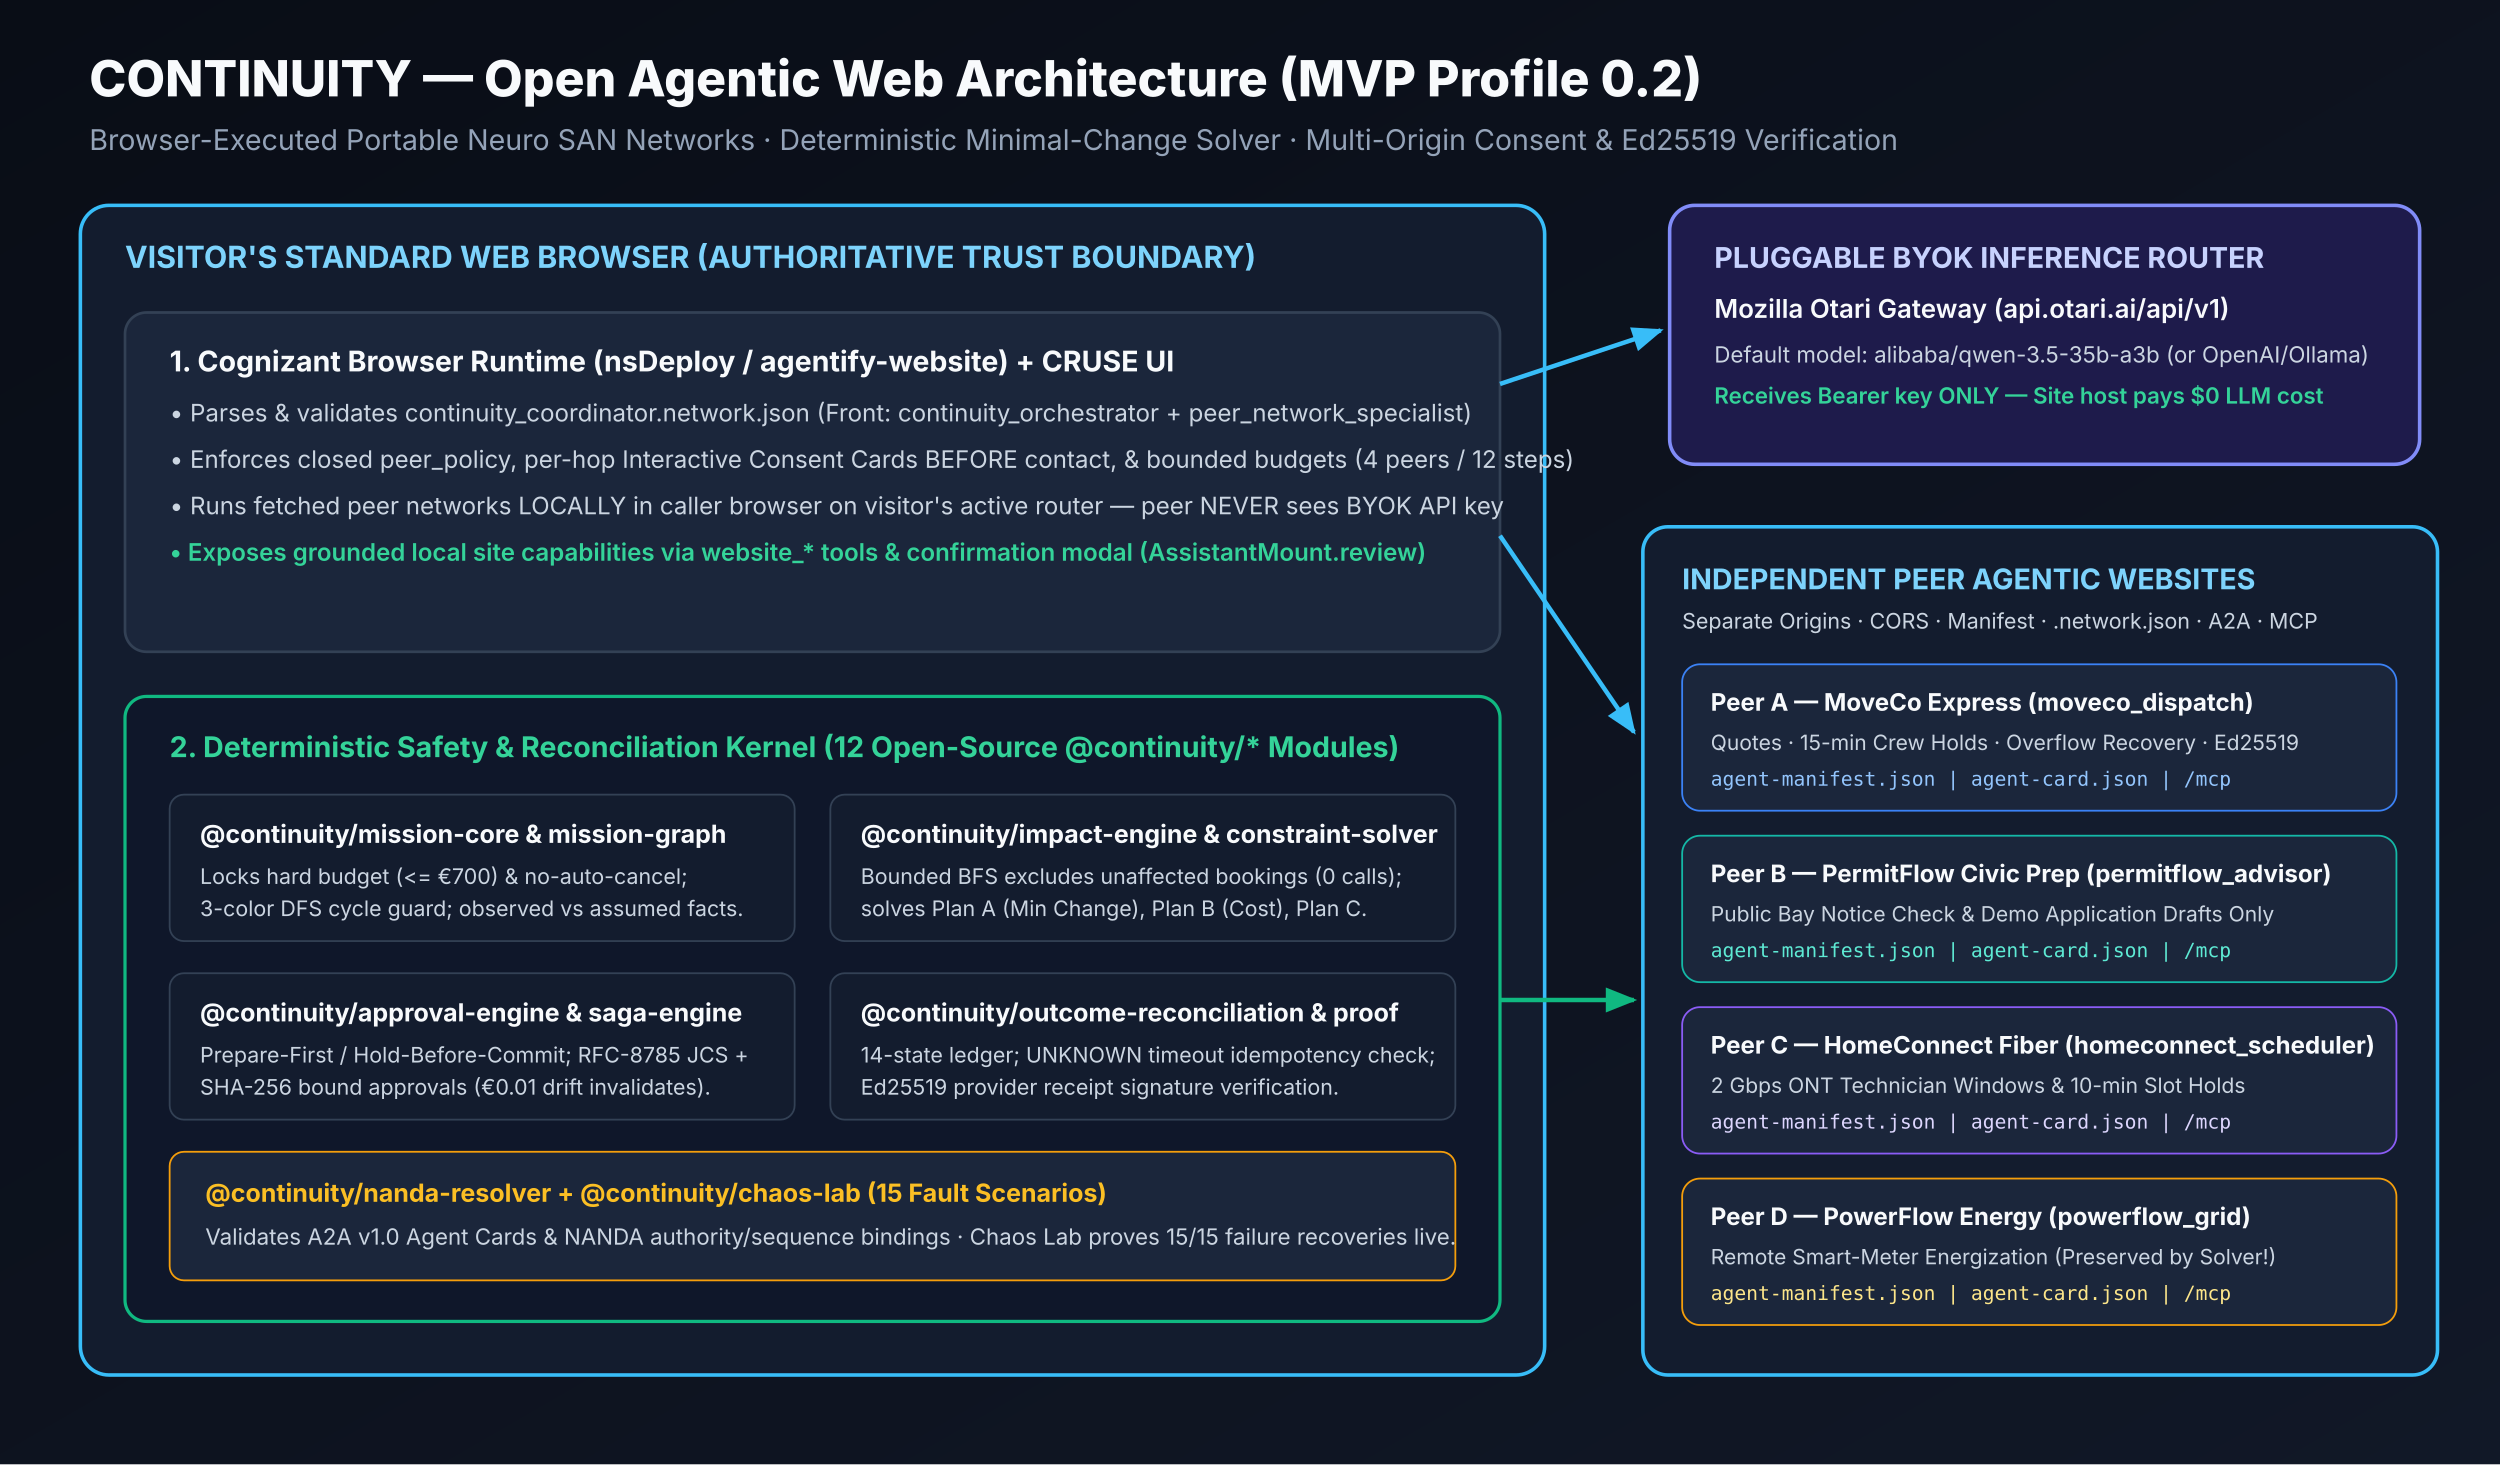
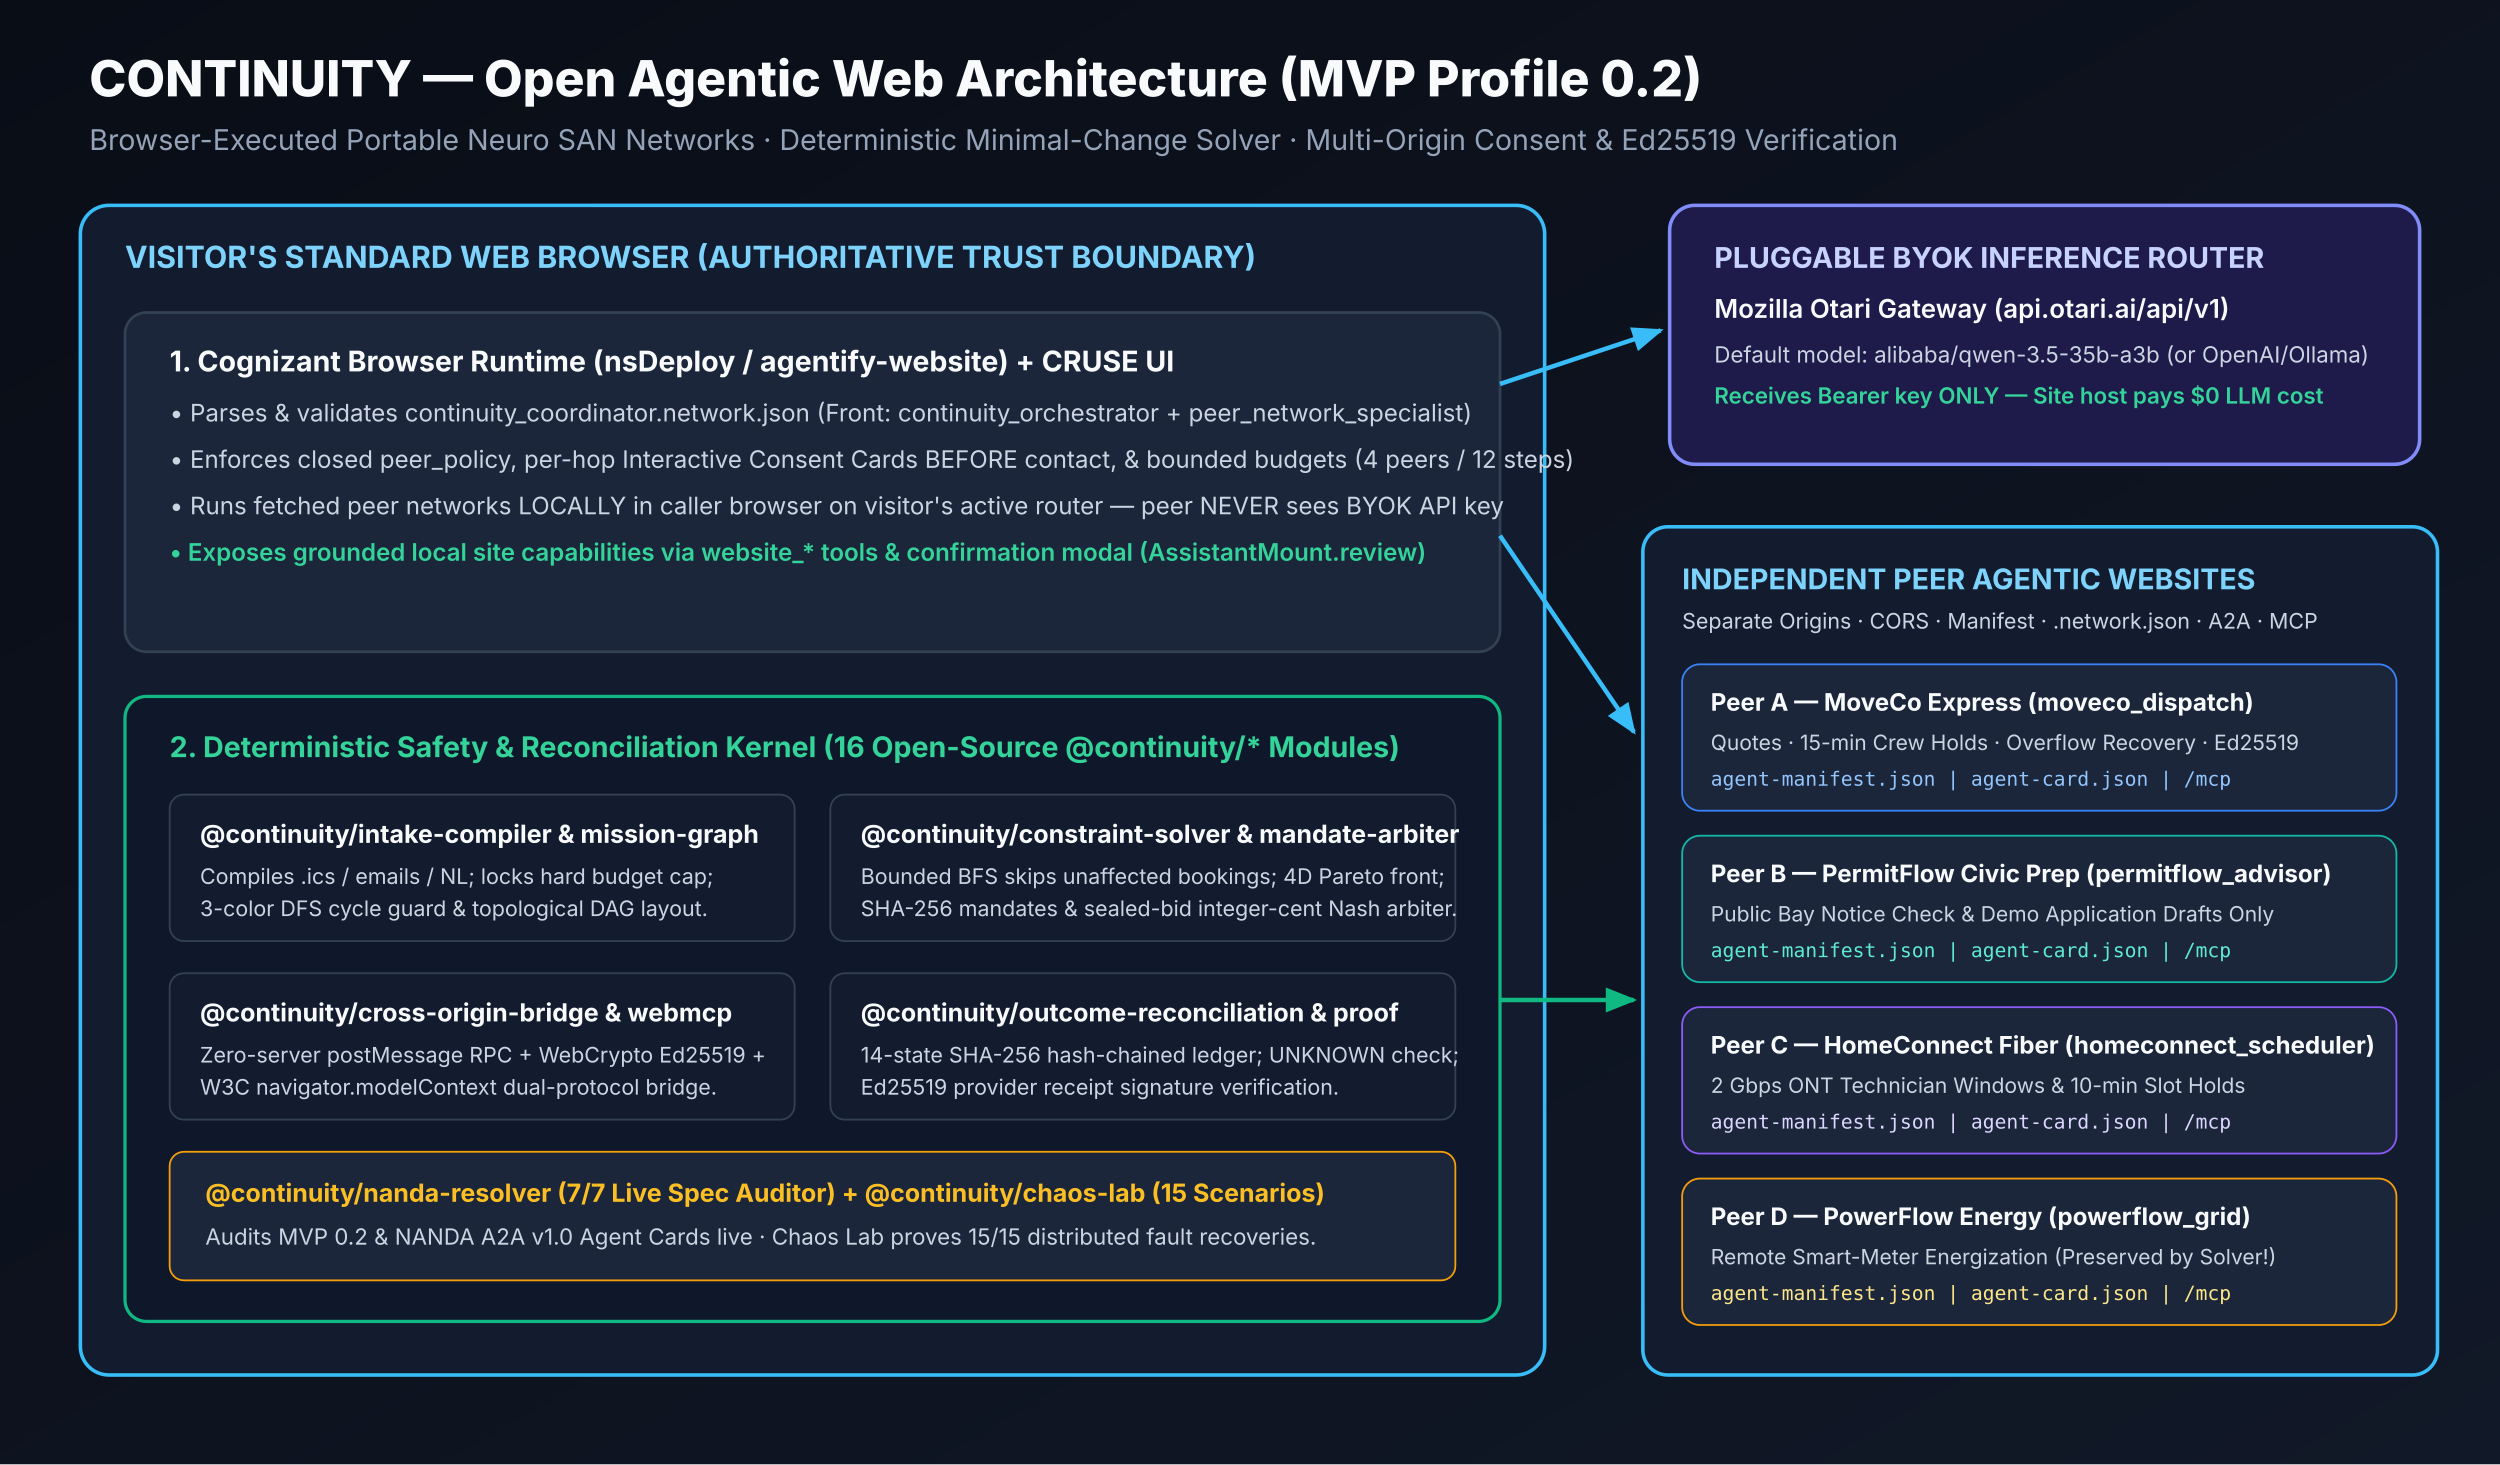
<svg xmlns="http://www.w3.org/2000/svg" viewBox="0 0 1400 820" width="1400" height="820">
  <defs>
    <linearGradient id="bgGrad" x1="0" y1="0" x2="1" y2="1">
      <stop offset="0%" stop-color="#090d16" />
      <stop offset="100%" stop-color="#111827" />
    </linearGradient>
    <marker id="arr" viewBox="0 0 10 10" refX="9" refY="5" markerWidth="7" markerHeight="7" orient="auto-start-reverse">
      <path d="M 0 1 L 10 5 L 0 9 z" fill="#38bdf8" />
    </marker>
    <marker id="arrGreen" viewBox="0 0 10 10" refX="9" refY="5" markerWidth="7" markerHeight="7" orient="auto-start-reverse">
      <path d="M 0 1 L 10 5 L 0 9 z" fill="#10b981" />
    </marker>
  </defs>
  <rect width="1400" height="820" fill="url(#bgGrad)" />
  <text x="50" y="54" fill="#f8fafc" font-size="28" font-weight="800" font-family="Inter, Segoe UI, sans-serif">CONTINUITY — Open Agentic Web Architecture (MVP Profile 0.2)</text>
  <text x="50" y="84" fill="#94a3b8" font-size="16" font-family="Inter, Segoe UI, sans-serif">Browser-Executed Portable Neuro SAN Networks · Deterministic Minimal-Change Solver · Multi-Origin Consent &amp; Ed25519 Verification</text>
  <rect x="45" y="115" width="820" height="655" rx="16" fill="#131c2e" stroke="#38bdf8" stroke-width="2" />
  <text x="70" y="150" fill="#7dd3fc" font-size="17" font-weight="700" font-family="Inter, Segoe UI, sans-serif">VISITOR'S STANDARD WEB BROWSER (AUTHORITATIVE TRUST BOUNDARY)</text>
  <rect x="70" y="175" width="770" height="190" rx="12" fill="#1b263b" stroke="#334155" stroke-width="1.5" />
  <text x="95" y="208" fill="#f8fafc" font-size="16" font-weight="700" font-family="Inter, Segoe UI, sans-serif">1. Cognizant Browser Runtime (nsDeploy / agentify-website) + CRUSE UI</text>
  <text x="95" y="236" fill="#cbd5e1" font-size="13.5" font-family="Inter, Segoe UI, sans-serif">• Parses &amp; validates continuity_coordinator.network.json (Front: continuity_orchestrator + peer_network_specialist)</text>
  <text x="95" y="262" fill="#cbd5e1" font-size="13.5" font-family="Inter, Segoe UI, sans-serif">• Enforces closed peer_policy, per-hop Interactive Consent Cards BEFORE contact, &amp; bounded budgets (4 peers / 12 steps)</text>
  <text x="95" y="288" fill="#cbd5e1" font-size="13.5" font-family="Inter, Segoe UI, sans-serif">• Runs fetched peer networks LOCALLY in caller browser on visitor's active router — peer NEVER sees BYOK API key</text>
  <text x="95" y="314" fill="#34d399" font-size="13.5" font-weight="600" font-family="Inter, Segoe UI, sans-serif">• Exposes grounded local site capabilities via website_* tools &amp; confirmation modal (AssistantMount.review)</text>
  <rect x="70" y="390" width="770" height="350" rx="12" fill="#0f172a" stroke="#10b981" stroke-width="1.8" />
-   <text x="95" y="424" fill="#34d399" font-size="16" font-weight="700" font-family="Inter, Segoe UI, sans-serif">2. Deterministic Safety &amp; Reconciliation Kernel (12 Open-Source @continuity/* Modules)</text>
+   <text x="95" y="424" fill="#34d399" font-size="16" font-weight="700" font-family="Inter, Segoe UI, sans-serif">2. Deterministic Safety &amp; Reconciliation Kernel (16 Open-Source @continuity/* Modules)</text>
  <rect x="95" y="445" width="350" height="82" rx="8" fill="#131c2e" stroke="#334155" />
-   <text x="112" y="472" fill="#f8fafc" font-size="14" font-weight="700" font-family="Inter, Segoe UI, sans-serif">@continuity/mission-core &amp; mission-graph</text>
-   <text x="112" y="495" fill="#cbd5e1" font-size="12" font-family="Inter, Segoe UI, sans-serif">Locks hard budget (&lt;= €700) &amp; no-auto-cancel;</text>
-   <text x="112" y="513" fill="#cbd5e1" font-size="12" font-family="Inter, Segoe UI, sans-serif">3-color DFS cycle guard; observed vs assumed facts.</text>
+   <text x="112" y="472" fill="#f8fafc" font-size="14" font-weight="700" font-family="Inter, Segoe UI, sans-serif">@continuity/intake-compiler &amp; mission-graph</text>
+   <text x="112" y="495" fill="#cbd5e1" font-size="12" font-family="Inter, Segoe UI, sans-serif">Compiles .ics / emails / NL; locks hard budget cap;</text>
+   <text x="112" y="513" fill="#cbd5e1" font-size="12" font-family="Inter, Segoe UI, sans-serif">3-color DFS cycle guard &amp; topological DAG layout.</text>
  <rect x="465" y="445" width="350" height="82" rx="8" fill="#131c2e" stroke="#334155" />
-   <text x="482" y="472" fill="#f8fafc" font-size="14" font-weight="700" font-family="Inter, Segoe UI, sans-serif">@continuity/impact-engine &amp; constraint-solver</text>
-   <text x="482" y="495" fill="#cbd5e1" font-size="12" font-family="Inter, Segoe UI, sans-serif">Bounded BFS excludes unaffected bookings (0 calls);</text>
-   <text x="482" y="513" fill="#cbd5e1" font-size="12" font-family="Inter, Segoe UI, sans-serif">solves Plan A (Min Change), Plan B (Cost), Plan C.</text>
+   <text x="482" y="472" fill="#f8fafc" font-size="14" font-weight="700" font-family="Inter, Segoe UI, sans-serif">@continuity/constraint-solver &amp; mandate-arbiter</text>
+   <text x="482" y="495" fill="#cbd5e1" font-size="12" font-family="Inter, Segoe UI, sans-serif">Bounded BFS skips unaffected bookings; 4D Pareto front;</text>
+   <text x="482" y="513" fill="#cbd5e1" font-size="12" font-family="Inter, Segoe UI, sans-serif">SHA-256 mandates &amp; sealed-bid integer-cent Nash arbiter.</text>
  <rect x="95" y="545" width="350" height="82" rx="8" fill="#131c2e" stroke="#334155" />
-   <text x="112" y="572" fill="#f8fafc" font-size="14" font-weight="700" font-family="Inter, Segoe UI, sans-serif">@continuity/approval-engine &amp; saga-engine</text>
-   <text x="112" y="595" fill="#cbd5e1" font-size="12" font-family="Inter, Segoe UI, sans-serif">Prepare-First / Hold-Before-Commit; RFC-8785 JCS +</text>
-   <text x="112" y="613" fill="#cbd5e1" font-size="12" font-family="Inter, Segoe UI, sans-serif">SHA-256 bound approvals (€0.01 drift invalidates).</text>
+   <text x="112" y="572" fill="#f8fafc" font-size="14" font-weight="700" font-family="Inter, Segoe UI, sans-serif">@continuity/cross-origin-bridge &amp; webmcp</text>
+   <text x="112" y="595" fill="#cbd5e1" font-size="12" font-family="Inter, Segoe UI, sans-serif">Zero-server postMessage RPC + WebCrypto Ed25519 +</text>
+   <text x="112" y="613" fill="#cbd5e1" font-size="12" font-family="Inter, Segoe UI, sans-serif">W3C navigator.modelContext dual-protocol bridge.</text>
  <rect x="465" y="545" width="350" height="82" rx="8" fill="#131c2e" stroke="#334155" />
  <text x="482" y="572" fill="#f8fafc" font-size="14" font-weight="700" font-family="Inter, Segoe UI, sans-serif">@continuity/outcome-reconciliation &amp; proof</text>
-   <text x="482" y="595" fill="#cbd5e1" font-size="12" font-family="Inter, Segoe UI, sans-serif">14-state ledger; UNKNOWN timeout idempotency check;</text>
+   <text x="482" y="595" fill="#cbd5e1" font-size="12" font-family="Inter, Segoe UI, sans-serif">14-state SHA-256 hash-chained ledger; UNKNOWN check;</text>
  <text x="482" y="613" fill="#cbd5e1" font-size="12" font-family="Inter, Segoe UI, sans-serif">Ed25519 provider receipt signature verification.</text>
  <rect x="95" y="645" width="720" height="72" rx="8" fill="#1b263b" stroke="#f59e0b" />
-   <text x="115" y="673" fill="#fbbf24" font-size="14" font-weight="700" font-family="Inter, Segoe UI, sans-serif">@continuity/nanda-resolver + @continuity/chaos-lab (15 Fault Scenarios)</text>
-   <text x="115" y="697" fill="#cbd5e1" font-size="12.5" font-family="Inter, Segoe UI, sans-serif">Validates A2A v1.0 Agent Cards &amp; NANDA authority/sequence bindings · Chaos Lab proves 15/15 failure recoveries live.</text>
+   <text x="115" y="673" fill="#fbbf24" font-size="14" font-weight="700" font-family="Inter, Segoe UI, sans-serif">@continuity/nanda-resolver (7/7 Live Spec Auditor) + @continuity/chaos-lab (15 Scenarios)</text>
+   <text x="115" y="697" fill="#cbd5e1" font-size="12.5" font-family="Inter, Segoe UI, sans-serif">Audits MVP 0.2 &amp; NANDA A2A v1.0 Agent Cards live · Chaos Lab proves 15/15 distributed fault recoveries.</text>
  <rect x="935" y="115" width="420" height="145" rx="14" fill="#1e1b4b" stroke="#818cf8" stroke-width="2" />
  <text x="960" y="150" fill="#c7d2fe" font-size="16" font-weight="700" font-family="Inter, Segoe UI, sans-serif">PLUGGABLE BYOK INFERENCE ROUTER</text>
  <text x="960" y="178" fill="#f8fafc" font-size="14.5" font-weight="600" font-family="Inter, Segoe UI, sans-serif">Mozilla Otari Gateway (api.otari.ai/api/v1)</text>
  <text x="960" y="203" fill="#cbd5e1" font-size="12.5" font-family="Inter, Segoe UI, sans-serif">Default model: alibaba/qwen-3.5-35b-a3b (or OpenAI/Ollama)</text>
  <text x="960" y="226" fill="#34d399" font-size="12.5" font-weight="600" font-family="Inter, Segoe UI, sans-serif">Receives Bearer key ONLY — Site host pays $0 LLM cost</text>
  <rect x="920" y="295" width="445" height="475" rx="14" fill="#131c2e" stroke="#38bdf8" stroke-width="2" />
  <text x="942" y="330" fill="#7dd3fc" font-size="16" font-weight="700" font-family="Inter, Segoe UI, sans-serif">INDEPENDENT PEER AGENTIC WEBSITES</text>
  <text x="942" y="352" fill="#cbd5e1" font-size="12" font-family="Inter, Segoe UI, sans-serif">Separate Origins · CORS · Manifest · .network.json · A2A · MCP</text>
  <rect x="942" y="372" width="400" height="82" rx="10" fill="#1b263b" stroke="#3b82f6" />
  <text x="958" y="398" fill="#f8fafc" font-size="13.5" font-weight="700" font-family="Inter, Segoe UI, sans-serif">Peer A — MoveCo Express (moveco_dispatch)</text>
  <text x="958" y="420" fill="#cbd5e1" font-size="11.8" font-family="Inter, Segoe UI, sans-serif">Quotes · 15-min Crew Holds · Overflow Recovery · Ed25519</text>
  <text x="958" y="440" fill="#93c5fd" font-size="11" font-family="monospace">agent-manifest.json | agent-card.json | /mcp</text>
  <rect x="942" y="468" width="400" height="82" rx="10" fill="#1b263b" stroke="#14b8a6" />
  <text x="958" y="494" fill="#f8fafc" font-size="13.5" font-weight="700" font-family="Inter, Segoe UI, sans-serif">Peer B — PermitFlow Civic Prep (permitflow_advisor)</text>
  <text x="958" y="516" fill="#cbd5e1" font-size="11.8" font-family="Inter, Segoe UI, sans-serif">Public Bay Notice Check &amp; Demo Application Drafts Only</text>
  <text x="958" y="536" fill="#5eead4" font-size="11" font-family="monospace">agent-manifest.json | agent-card.json | /mcp</text>
  <rect x="942" y="564" width="400" height="82" rx="10" fill="#1b263b" stroke="#8b5cf6" />
  <text x="958" y="590" fill="#f8fafc" font-size="13.5" font-weight="700" font-family="Inter, Segoe UI, sans-serif">Peer C — HomeConnect Fiber (homeconnect_scheduler)</text>
  <text x="958" y="612" fill="#cbd5e1" font-size="11.8" font-family="Inter, Segoe UI, sans-serif">2 Gbps ONT Technician Windows &amp; 10-min Slot Holds</text>
  <text x="958" y="632" fill="#ddd6fe" font-size="11" font-family="monospace">agent-manifest.json | agent-card.json | /mcp</text>
  <rect x="942" y="660" width="400" height="82" rx="10" fill="#1b263b" stroke="#f59e0b" />
  <text x="958" y="686" fill="#f8fafc" font-size="13.5" font-weight="700" font-family="Inter, Segoe UI, sans-serif">Peer D — PowerFlow Energy (powerflow_grid)</text>
  <text x="958" y="708" fill="#cbd5e1" font-size="11.8" font-family="Inter, Segoe UI, sans-serif">Remote Smart-Meter Energization (Preserved by Solver!)</text>
  <text x="958" y="728" fill="#fde68a" font-size="11" font-family="monospace">agent-manifest.json | agent-card.json | /mcp</text>
  <line x1="840" y1="215" x2="930" y2="185" stroke="#38bdf8" stroke-width="2.5" marker-end="url(#arr)" />
  <line x1="840" y1="300" x2="915" y2="410" stroke="#38bdf8" stroke-width="2.5" marker-end="url(#arr)" />
  <line x1="840" y1="560" x2="915" y2="560" stroke="#10b981" stroke-width="2.5" marker-end="url(#arrGreen)" />
</svg>
